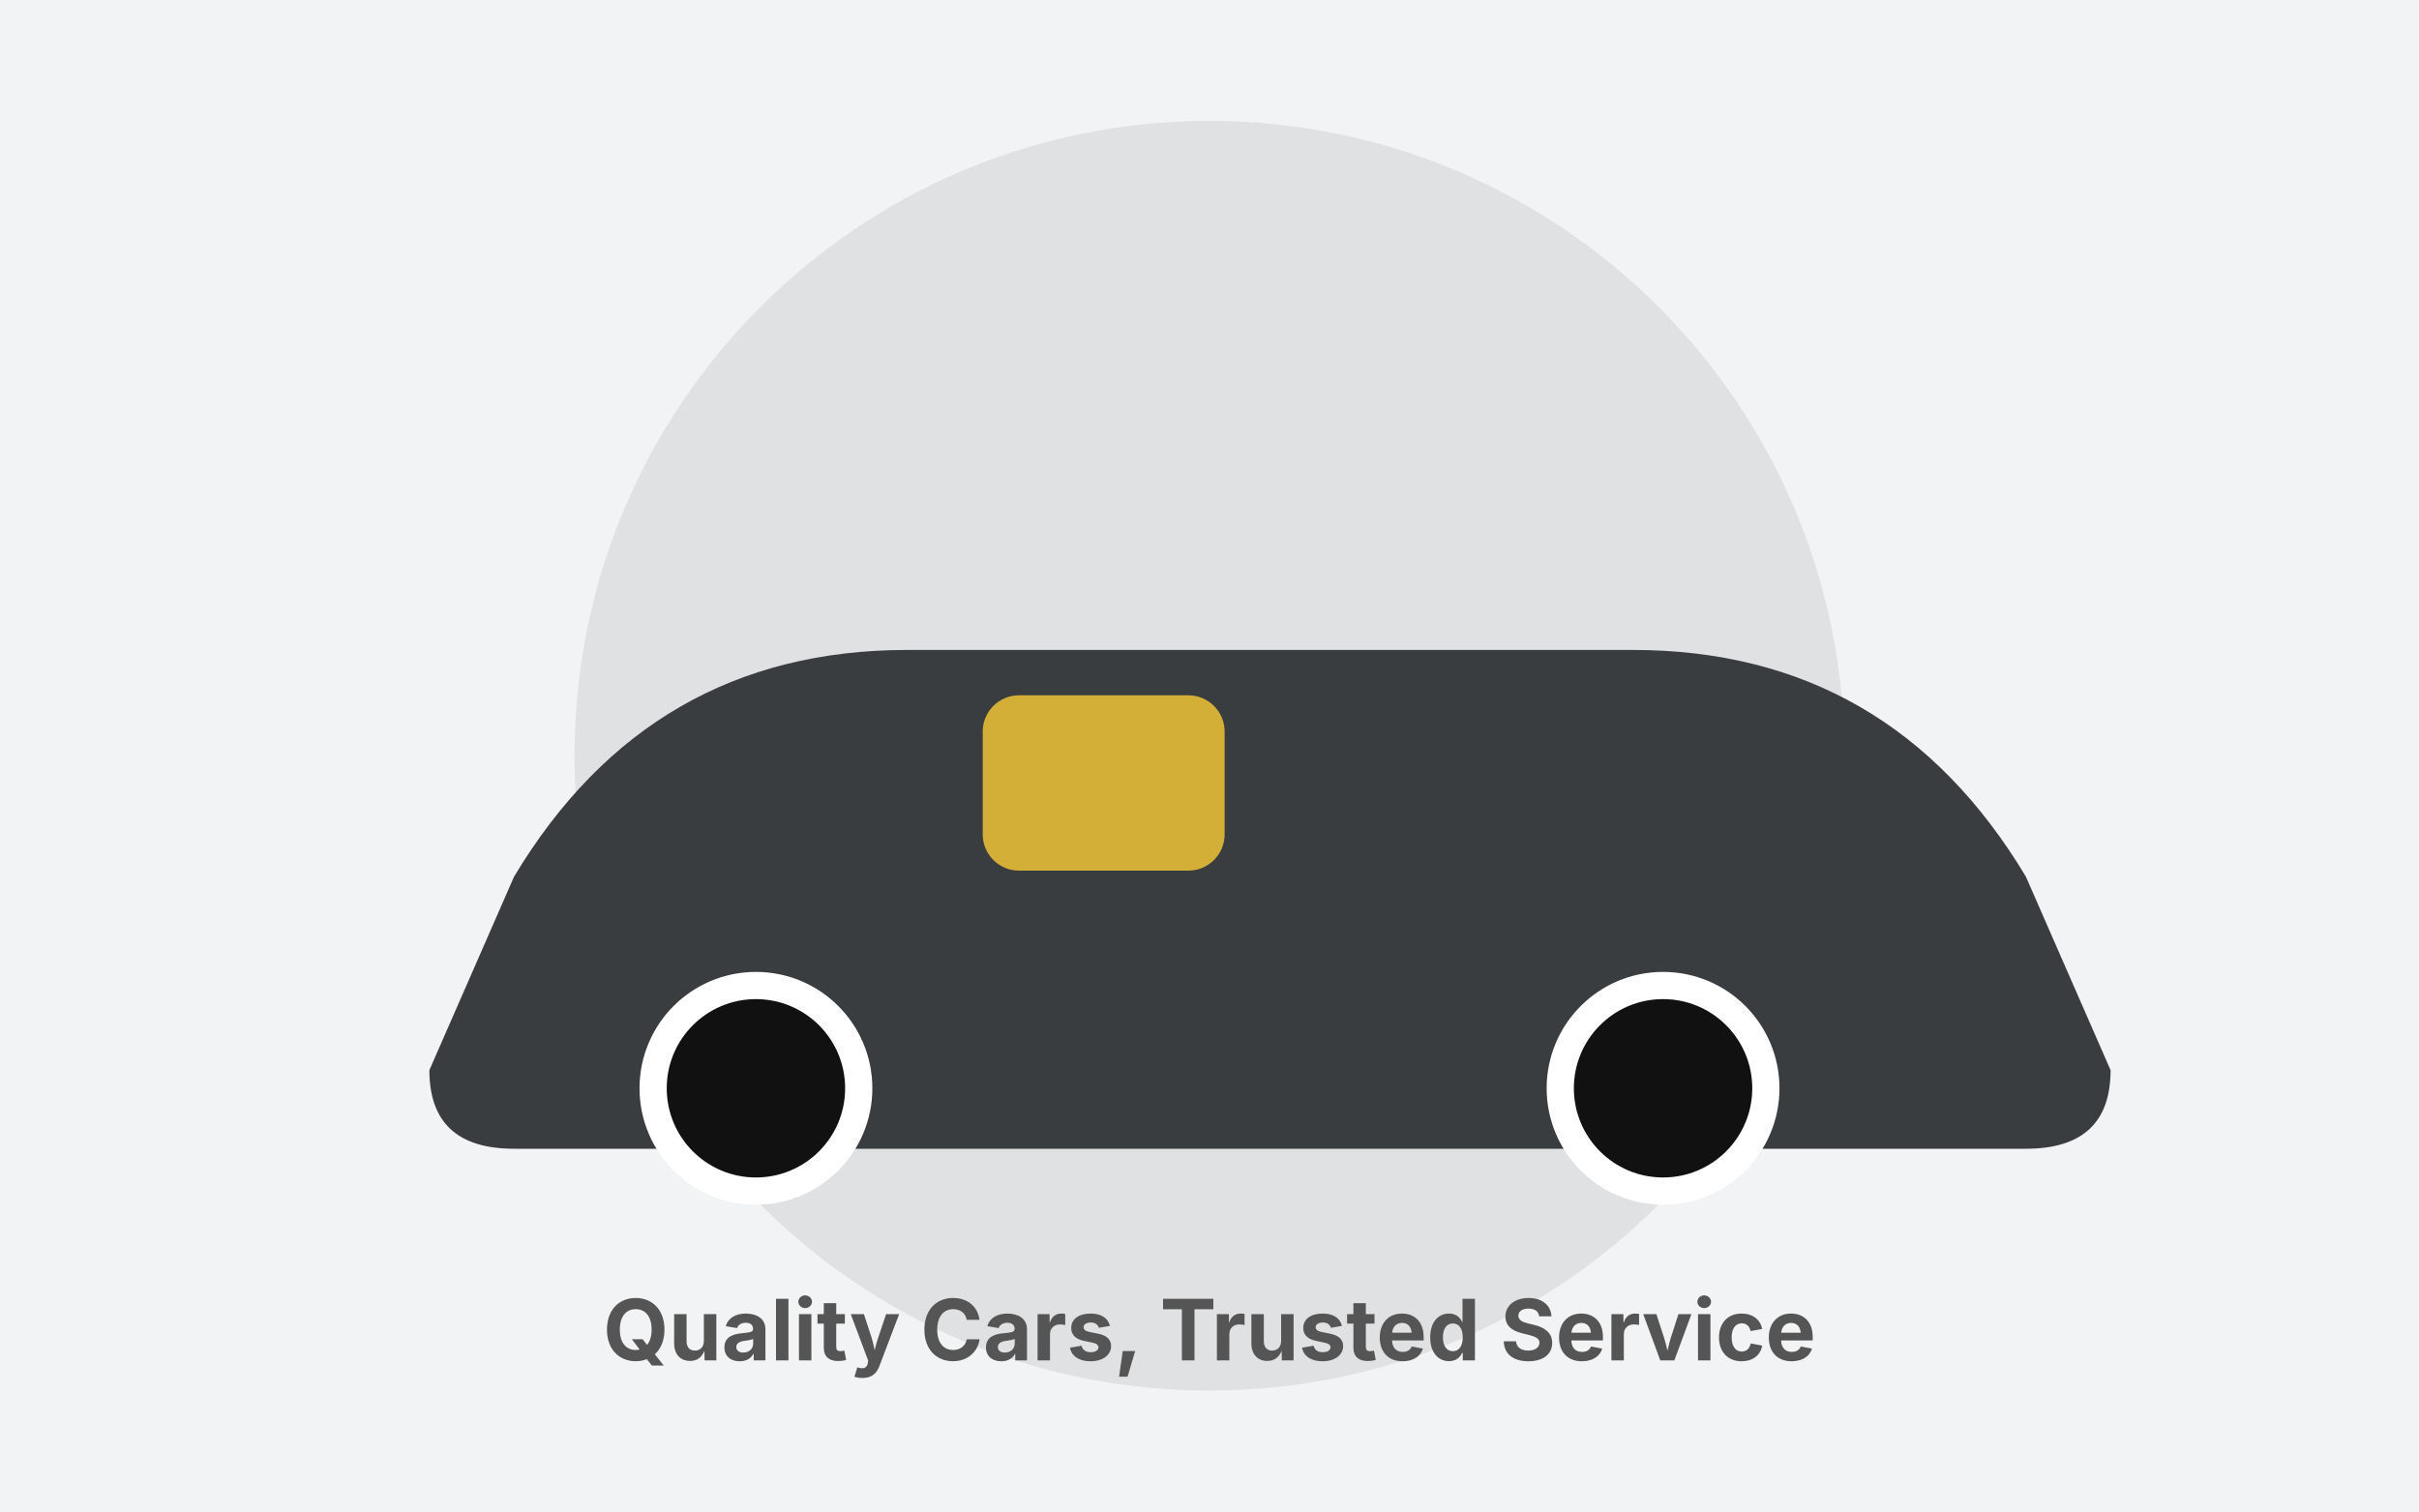
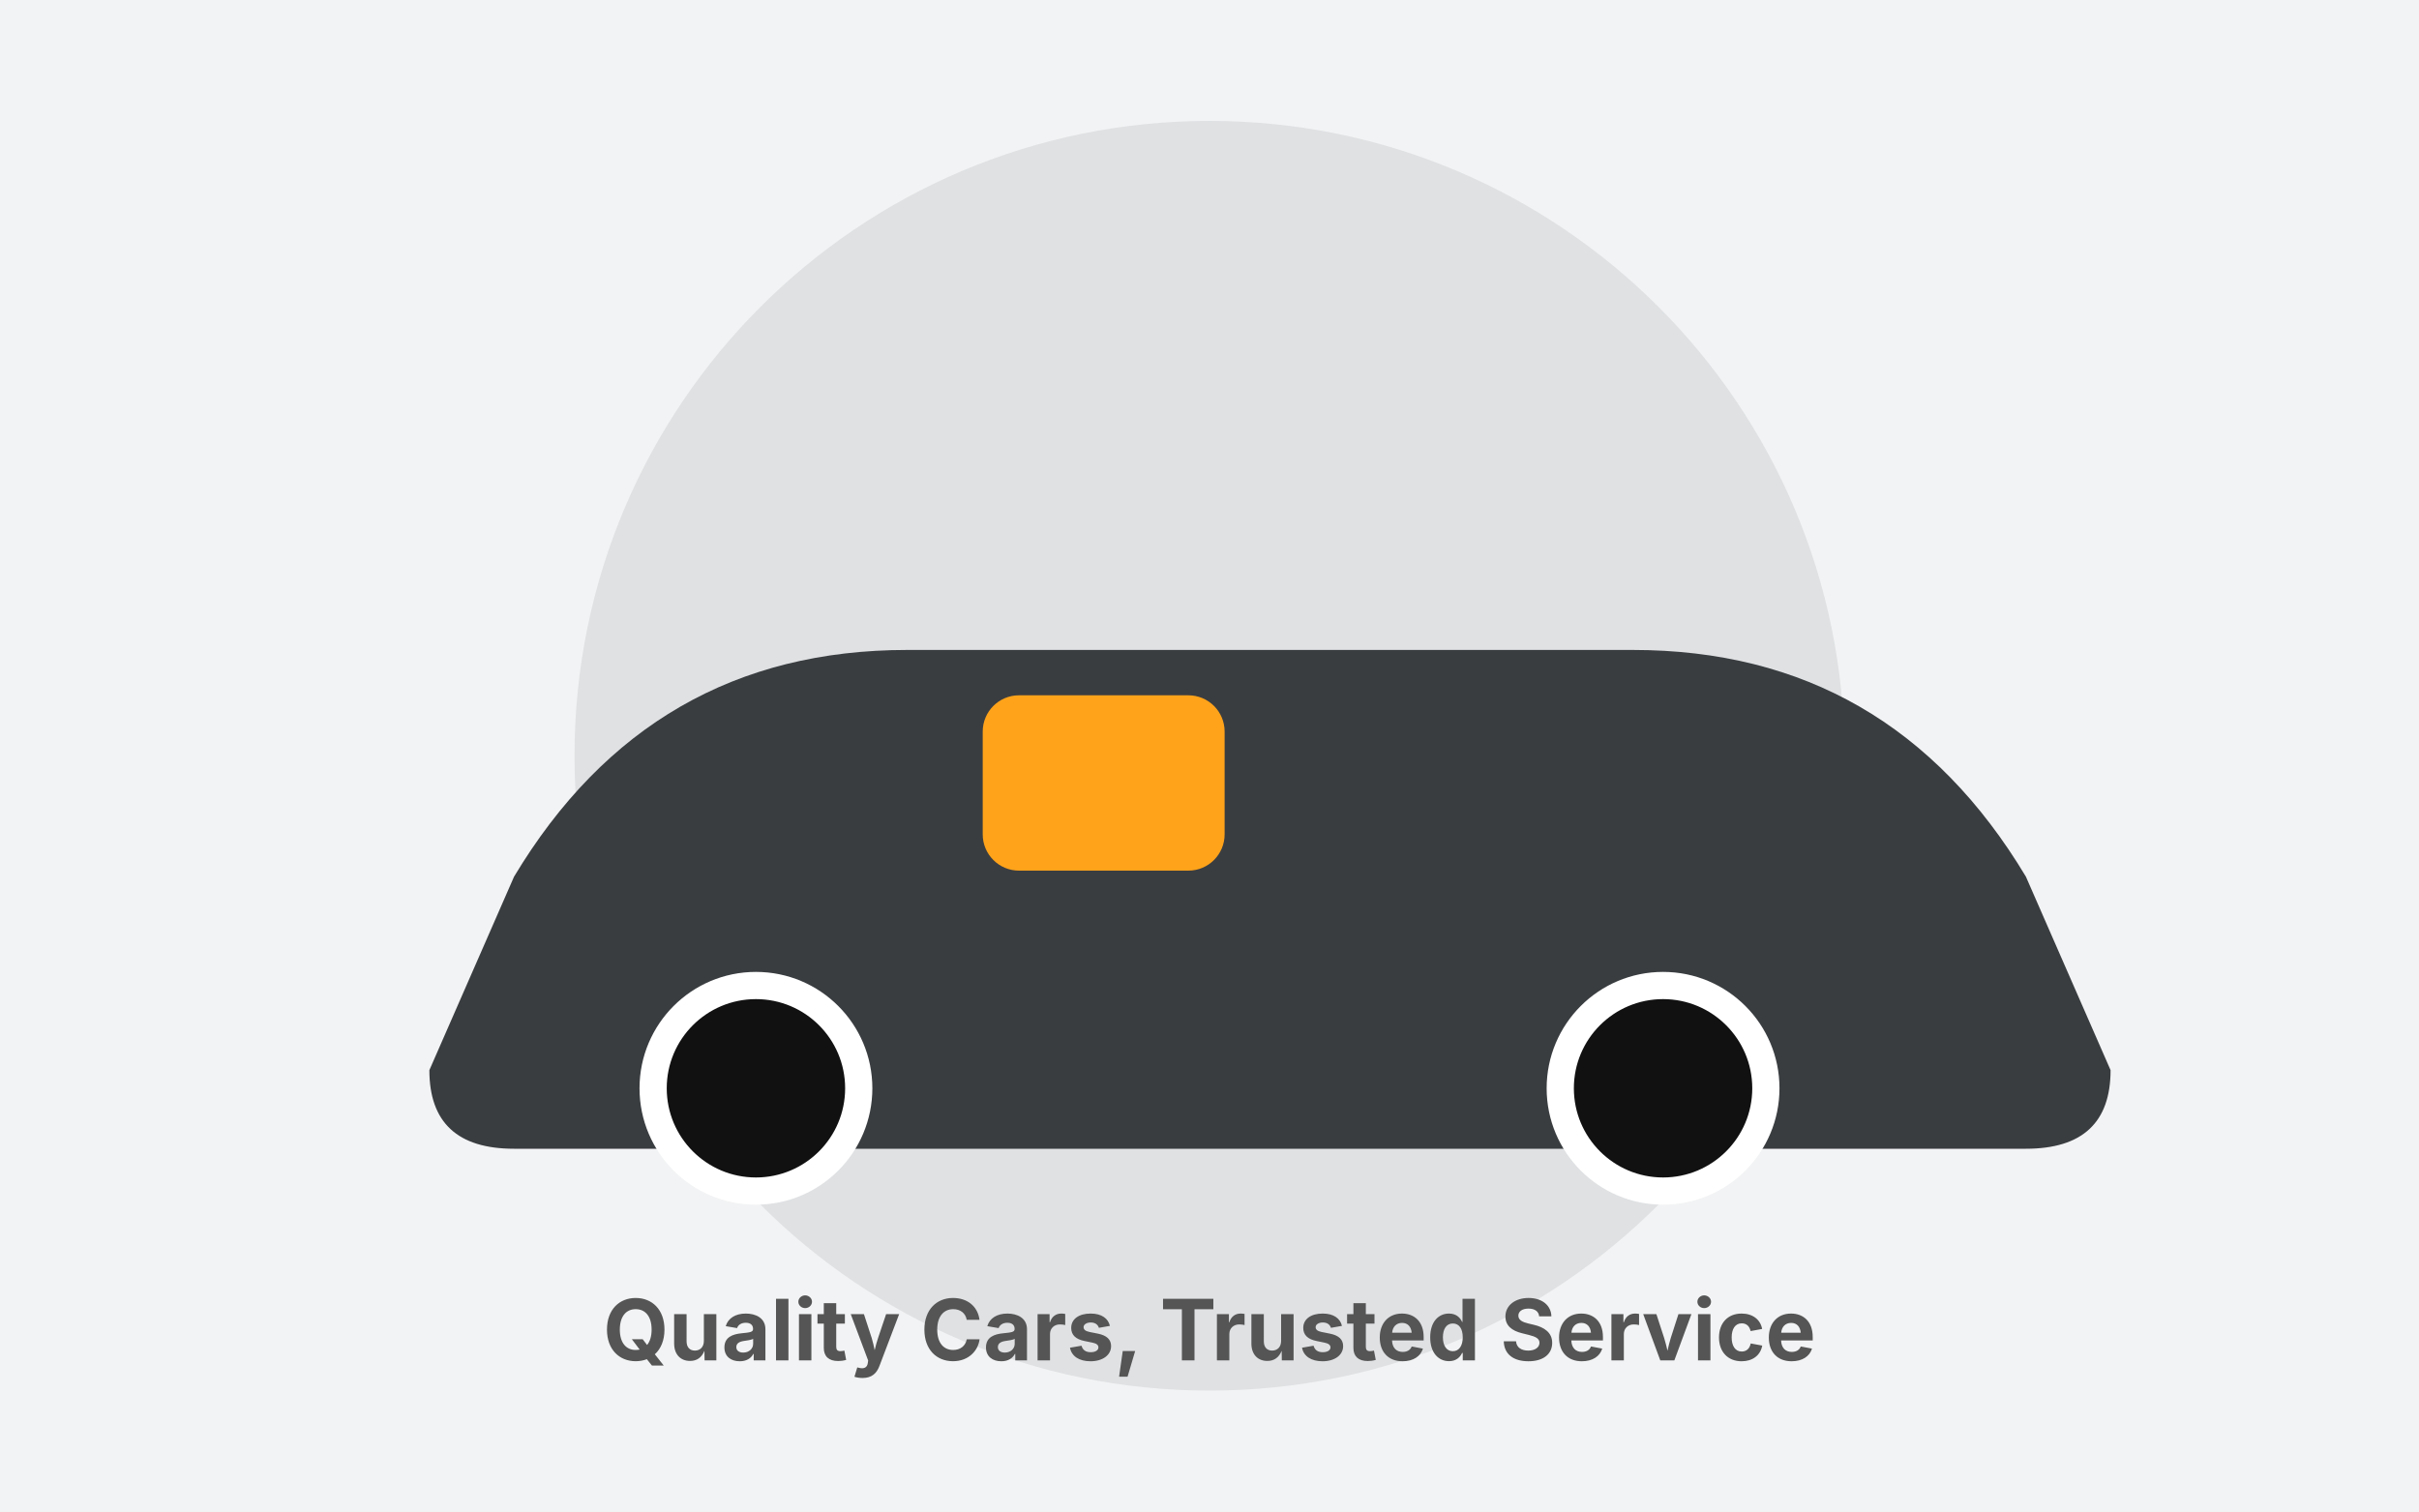
<svg xmlns="http://www.w3.org/2000/svg" viewBox="0 0 800 500">
  <rect width="800" height="500" fill="#f2f3f4" />
  <circle cx="400" cy="250" r="210" fill="#dfe1e3" />
  <path d="M170 290 q45 -75 130 -75 h240 q85 0 130 75 l28 64 q0 26 -28 26 h-500 q-28 0 -28 -26 z" fill="#3a3d40" />
  <circle cx="250" cy="360" r="34" fill="#111" stroke="#fff" stroke-width="9" />
  <circle cx="550" cy="360" r="34" fill="#111" stroke="#fff" stroke-width="9" />
-   <rect x="325" y="230" width="80" height="58" rx="12" fill="#d4af37" />
+   <rect x="325" y="230" width="80" height="58" rx="12" fill="#ffa31a" />
  <text x="400" y="450" font-family="Inter,Arial,sans-serif" font-size="28" font-weight="bold" fill="#555" text-anchor="middle">Quality Cars, Trusted Service</text>
</svg>
